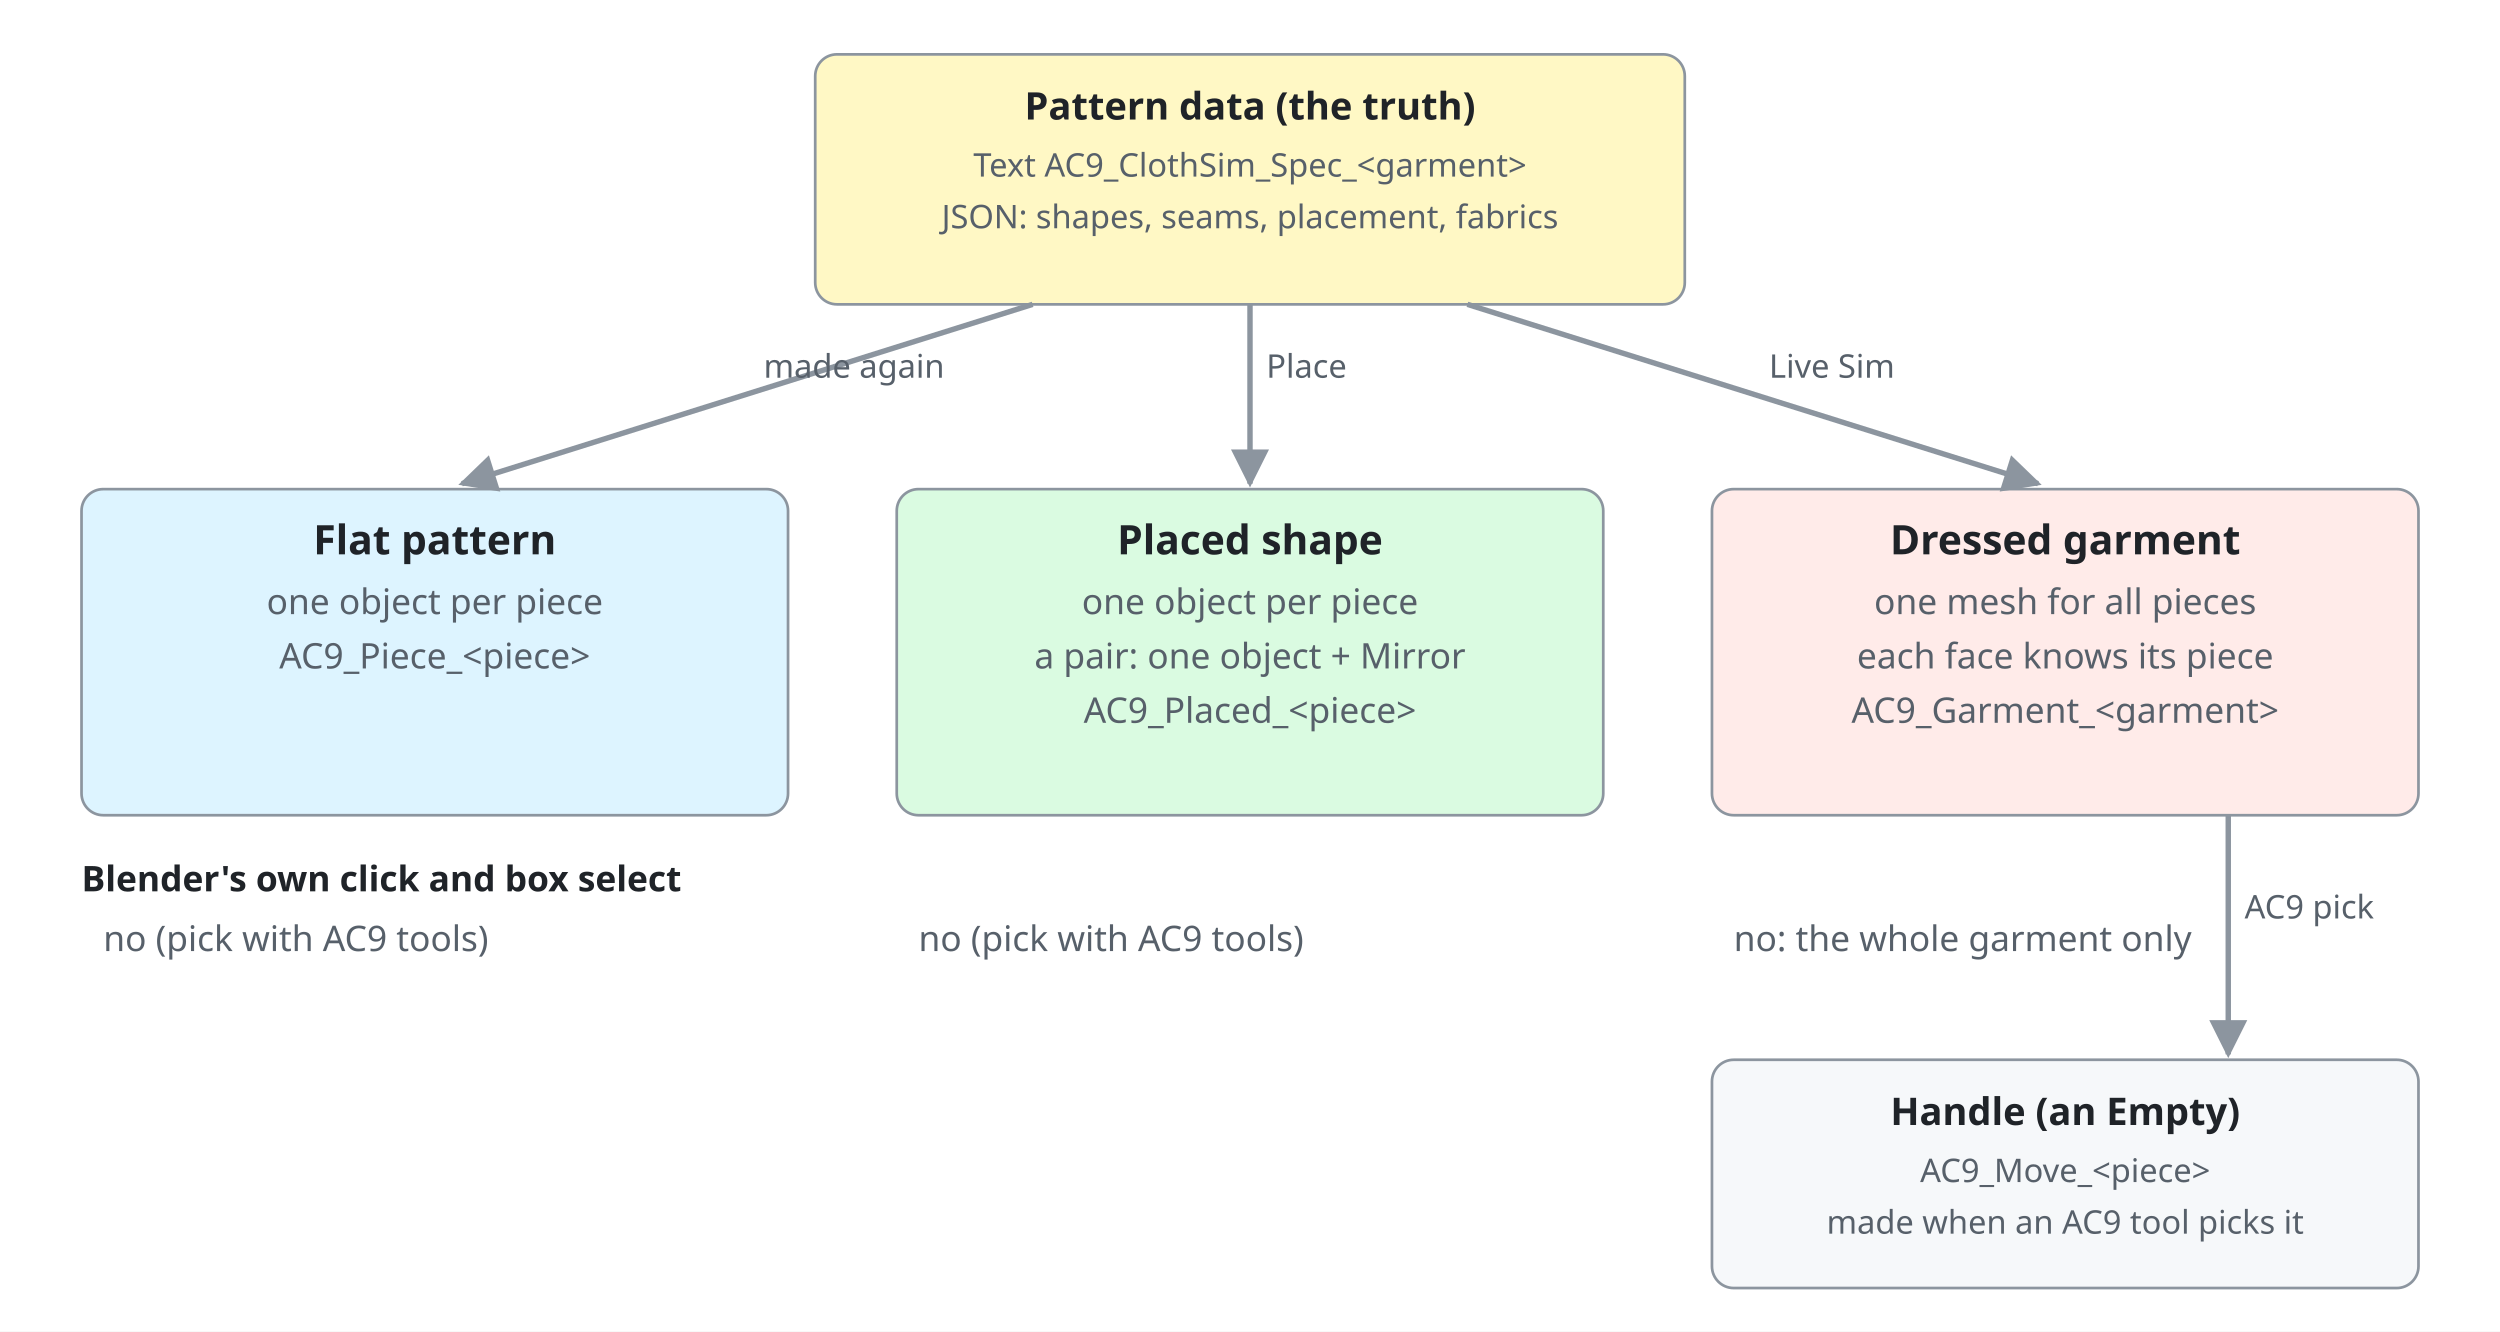
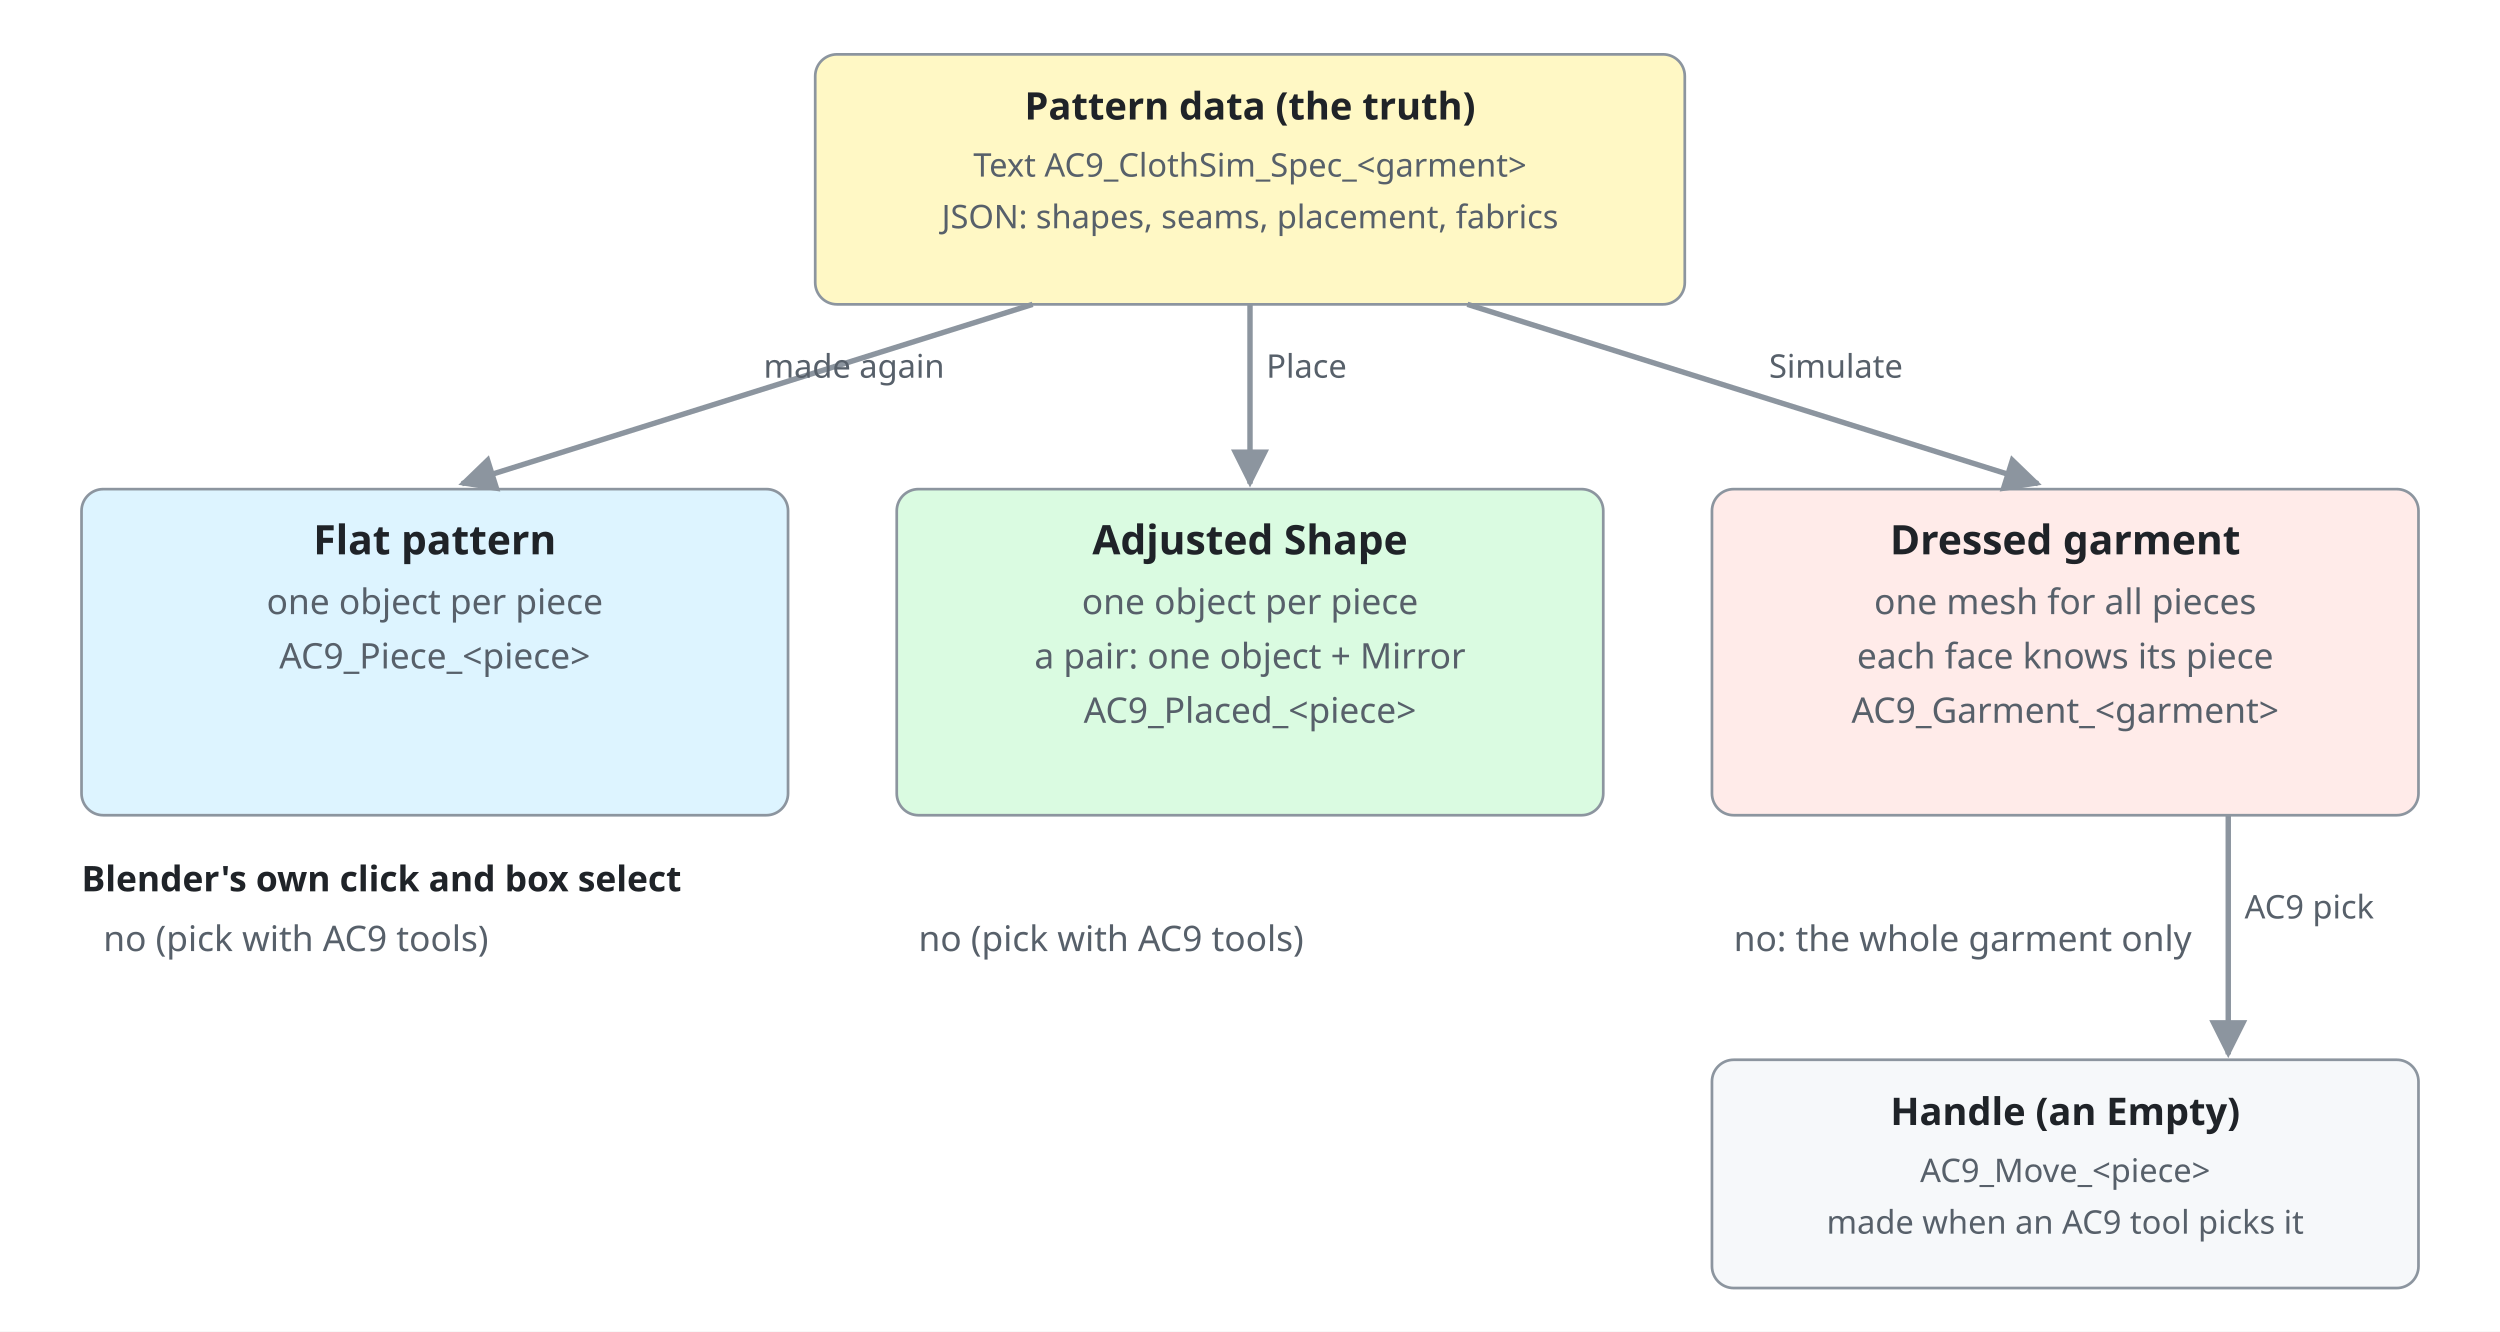
<svg xmlns="http://www.w3.org/2000/svg" viewBox="0 0 920 490" width="920" font-family="sans-serif">
  <defs>
    <marker id="a" viewBox="0 0 10 10" refX="9" refY="5" markerWidth="7" markerHeight="7" orient="auto-start-reverse">
      <path d="M0,0 L10,5 L0,10 z" fill="#8c959f" />
    </marker>
  </defs>
  <rect width="920" height="490" fill="#ffffff" />
  <rect x="300" y="20" width="320" height="92" rx="8" fill="#fff8c5" stroke="#8c959f" />
  <text x="460.0" y="44" text-anchor="middle" font-size="14" fill="#1f2328" font-weight="bold">Pattern data (the truth)</text>
  <text x="460.0" y="65" text-anchor="middle" font-size="12" fill="#57606a">Text AC9_ClothSim_Spec_&lt;garment&gt;</text>
  <text x="460.0" y="84" text-anchor="middle" font-size="12" fill="#57606a">JSON: shapes, seams, placement, fabrics</text>
  <rect x="30" y="180" width="260" height="120" rx="8" fill="#ddf4ff" stroke="#8c959f" />
  <text x="160.0" y="204" text-anchor="middle" font-size="15" fill="#1f2328" font-weight="bold">Flat pattern</text>
  <text x="160.0" y="226" text-anchor="middle" font-size="13" fill="#57606a">one object per piece</text>
  <text x="160.0" y="246" text-anchor="middle" font-size="13" fill="#57606a">AC9_Piece_&lt;piece&gt;</text>
  <rect x="330" y="180" width="260" height="120" rx="8" fill="#dafbe1" stroke="#8c959f" />
-   <text x="460.0" y="204" text-anchor="middle" font-size="15" fill="#1f2328" font-weight="bold">Placed shape</text>
+   <text x="460.0" y="204" text-anchor="middle" font-size="15" fill="#1f2328" font-weight="bold">Adjusted Shape</text>
  <text x="460.0" y="226" text-anchor="middle" font-size="13" fill="#57606a">one object per piece</text>
  <text x="460.0" y="246" text-anchor="middle" font-size="13" fill="#57606a">a pair: one object + Mirror</text>
  <text x="460.0" y="266" text-anchor="middle" font-size="13" fill="#57606a">AC9_Placed_&lt;piece&gt;</text>
  <rect x="630" y="180" width="260" height="120" rx="8" fill="#ffebe9" stroke="#8c959f" />
  <text x="760.0" y="204" text-anchor="middle" font-size="15" fill="#1f2328" font-weight="bold">Dressed garment</text>
  <text x="760.0" y="226" text-anchor="middle" font-size="13" fill="#57606a">one mesh for all pieces</text>
  <text x="760.0" y="246" text-anchor="middle" font-size="13" fill="#57606a">each face knows its piece</text>
  <text x="760.0" y="266" text-anchor="middle" font-size="13" fill="#57606a">AC9_Garment_&lt;garment&gt;</text>
  <line x1="380" y1="112" x2="170" y2="178" stroke="#8c959f" stroke-width="2" marker-end="url(#a)" />
  <text x="281.0" y="139.0" font-size="12" fill="#57606a">made again</text>
  <line x1="460" y1="112" x2="460" y2="178" stroke="#8c959f" stroke-width="2" marker-end="url(#a)" />
  <text x="466.0" y="139.0" font-size="12" fill="#57606a">Place</text>
  <line x1="540" y1="112" x2="750" y2="178" stroke="#8c959f" stroke-width="2" marker-end="url(#a)" />
-   <text x="651.0" y="139.0" font-size="12" fill="#57606a">Live Sim</text>
+   <text x="651.0" y="139.0" font-size="12" fill="#57606a">Simulate</text>
  <text x="30" y="328" font-size="13" font-weight="bold" fill="#1f2328">Blender's own click and box select</text>
  <text x="38" y="350" font-size="13" fill="#57606a">no (pick with AC9 tools)</text>
  <text x="338" y="350" font-size="13" fill="#57606a">no (pick with AC9 tools)</text>
  <text x="638" y="350" font-size="13" fill="#57606a">no: the whole garment only</text>
  <line x1="820" y1="300" x2="820" y2="388" stroke="#8c959f" stroke-width="2" marker-end="url(#a)" />
  <text x="826.0" y="338.0" font-size="12" fill="#57606a">AC9 pick</text>
  <rect x="630" y="390" width="260" height="84" rx="8" fill="#f6f8fa" stroke="#8c959f" />
  <text x="760.0" y="414" text-anchor="middle" font-size="14" fill="#1f2328" font-weight="bold">Handle (an Empty)</text>
  <text x="760.0" y="435" text-anchor="middle" font-size="12" fill="#57606a">AC9_Move_&lt;piece&gt;</text>
  <text x="760.0" y="454" text-anchor="middle" font-size="12" fill="#57606a">made when an AC9 tool picks it</text>
</svg>
